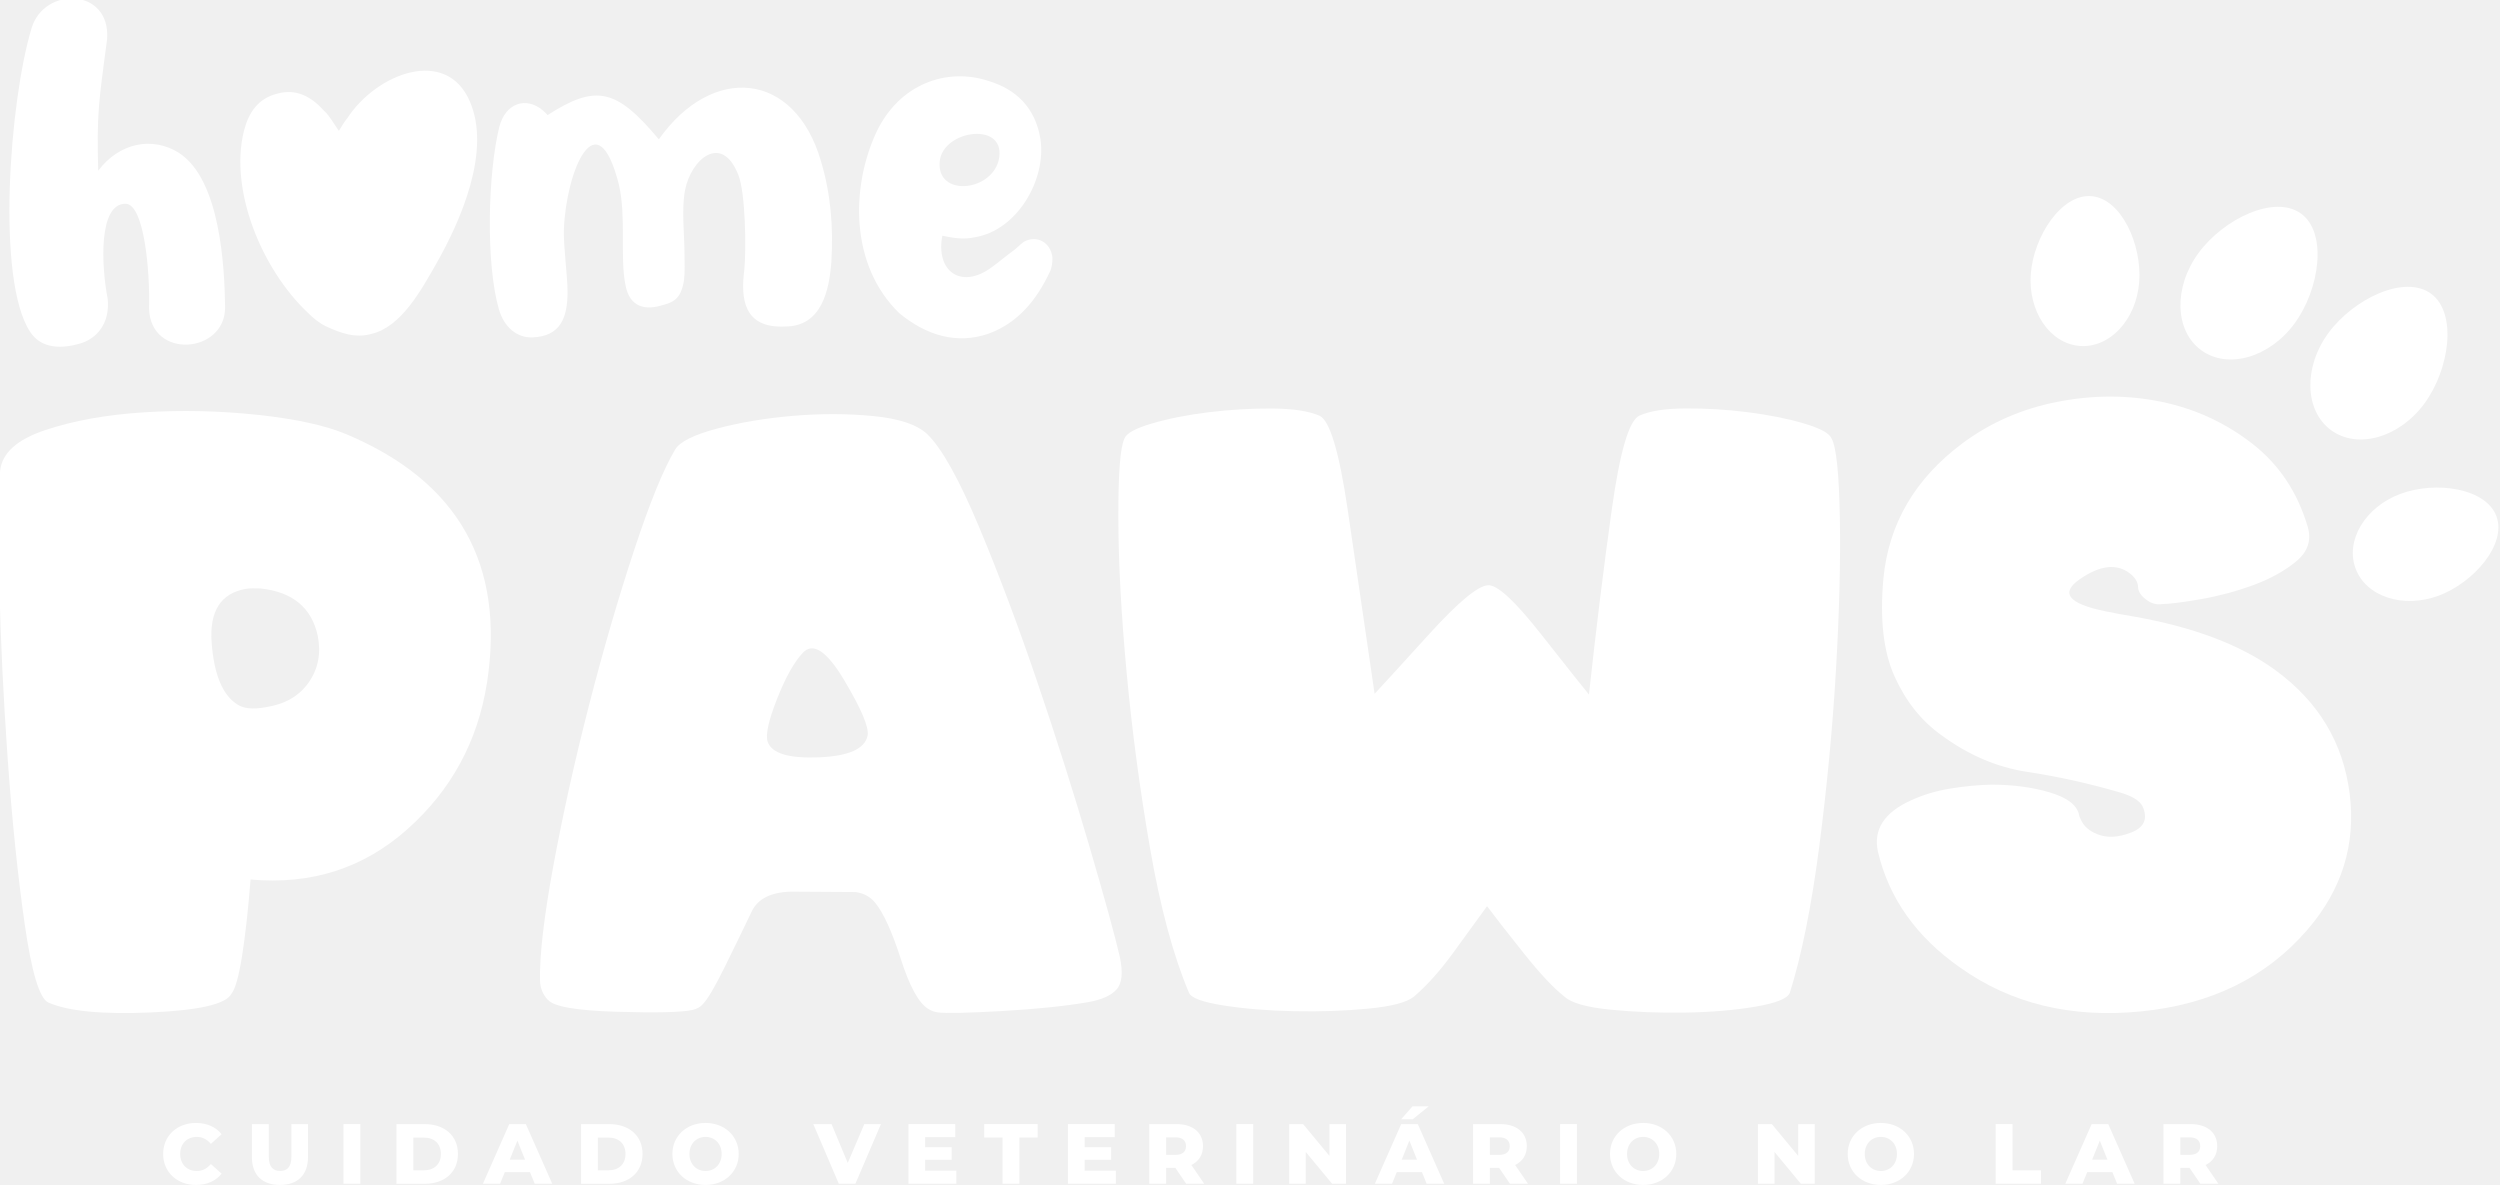
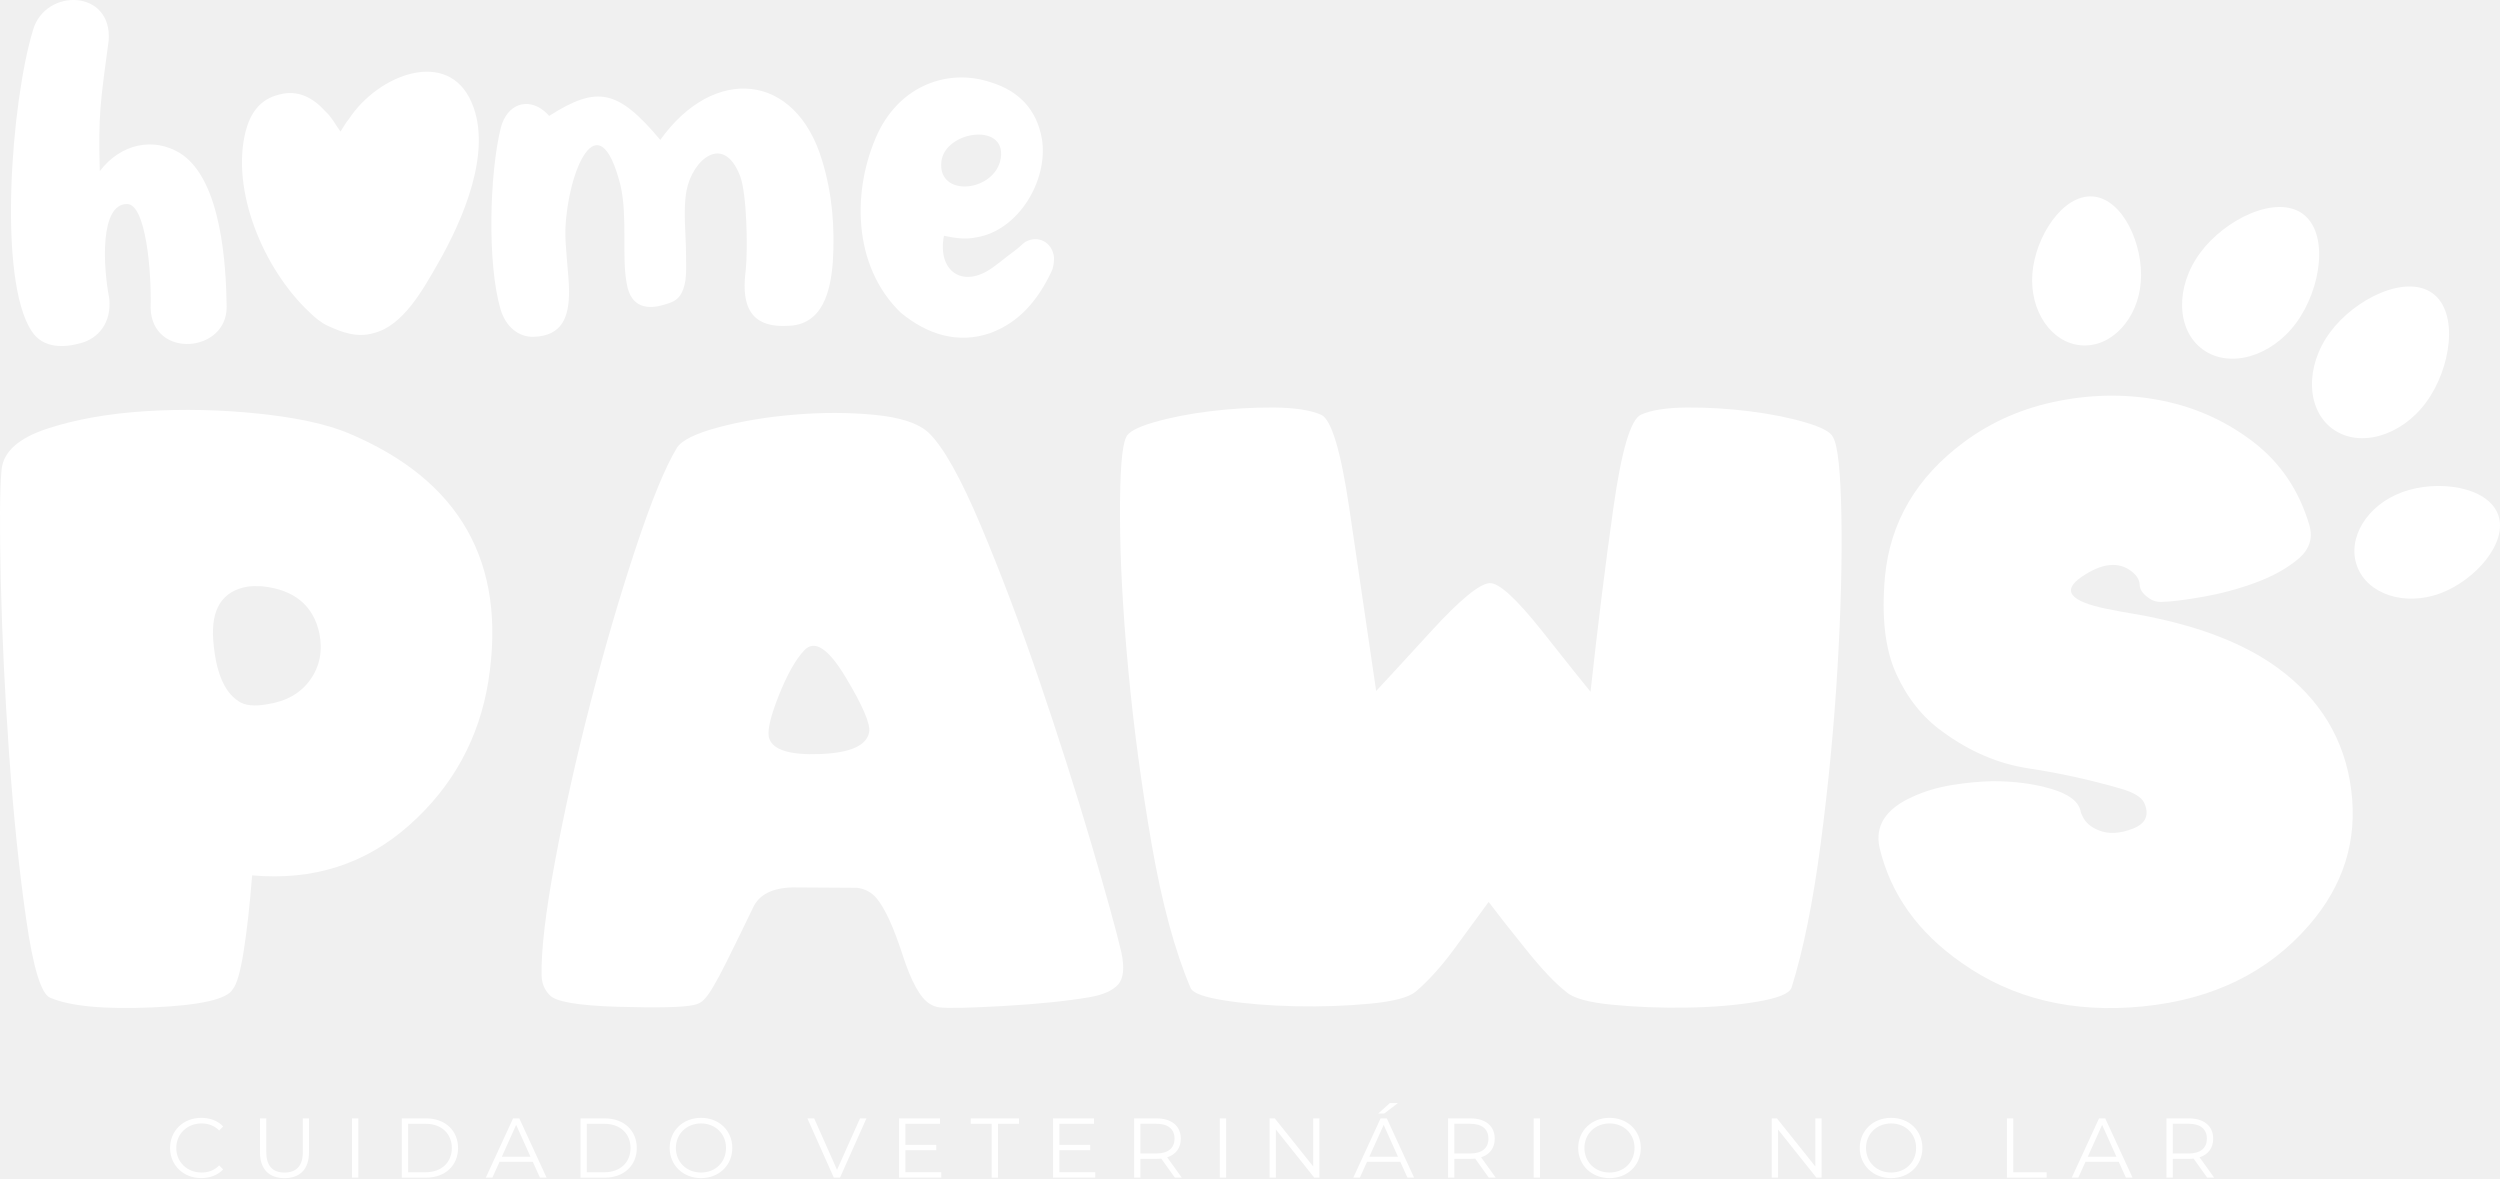
- <svg xmlns="http://www.w3.org/2000/svg" id="Camada_1" data-name="Camada 1" version="1.1" viewBox="0 0 500 237">
-   <defs>
-     <style>
-       .cls-1 {
-         fill: #fff;
-         stroke-width: 0px;
-       }
-     </style>
-   </defs>
-   <g>
-     <path class="cls-1" d="M32.63,230.79c0-3.63,2.78-6.2,6.56-6.2,2.2,0,3.97.8,5.13,2.25l-2.15,1.94c-.75-.9-1.67-1.4-2.81-1.4-1.96,0-3.32,1.36-3.32,3.41s1.36,3.41,3.32,3.41c1.14,0,2.06-.49,2.81-1.4l2.15,1.94c-1.16,1.45-2.93,2.25-5.13,2.25-3.78,0-6.56-2.57-6.56-6.2Z" />
-     <path class="cls-1" d="M50.39,231.43v-6.61h3.37v6.51c0,2.05.85,2.86,2.27,2.86s2.25-.82,2.25-2.86v-6.51h3.32v6.61c0,3.56-2.08,5.56-5.61,5.56s-5.61-1.99-5.61-5.56Z" />
-     <path class="cls-1" d="M68.7,224.82h3.37v11.93h-3.37v-11.93Z" />
-     <path class="cls-1" d="M79.29,224.82h5.64c3.95,0,6.66,2.3,6.66,5.97s-2.71,5.97-6.66,5.97h-5.64v-11.93ZM84.79,234.06c2.03,0,3.39-1.21,3.39-3.27s-1.36-3.27-3.39-3.27h-2.13v6.54h2.13Z" />
-     <path class="cls-1" d="M106,234.43h-5.04l-.94,2.32h-3.44l5.27-11.93h3.32l5.28,11.93h-3.51l-.94-2.32ZM105.01,231.94l-1.53-3.82-1.53,3.82h3.07Z" />
-     <path class="cls-1" d="M116.21,224.82h5.64c3.95,0,6.66,2.3,6.66,5.97s-2.71,5.97-6.66,5.97h-5.64v-11.93ZM121.71,234.06c2.03,0,3.39-1.21,3.39-3.27s-1.36-3.27-3.39-3.27h-2.13v6.54h2.13Z" />
-     <path class="cls-1" d="M134.48,230.79c0-3.58,2.81-6.2,6.63-6.2s6.63,2.63,6.63,6.2-2.81,6.2-6.63,6.2-6.63-2.62-6.63-6.2ZM144.33,230.79c0-2.06-1.41-3.41-3.22-3.41s-3.22,1.35-3.22,3.41,1.41,3.41,3.22,3.41,3.22-1.35,3.22-3.41Z" />
-     <path class="cls-1" d="M176.19,224.82l-5.11,11.93h-3.32l-5.1-11.93h3.65l3.24,7.77,3.31-7.77h3.34Z" />
-     <path class="cls-1" d="M191.27,234.14v2.61h-9.58v-11.93h9.36v2.61h-6.02v2.01h5.3v2.52h-5.3v2.18h6.24Z" />
-     <path class="cls-1" d="M200.5,227.5h-3.66v-2.68h10.69v2.68h-3.65v9.25h-3.37v-9.25Z" />
-     <path class="cls-1" d="M223.17,234.14v2.61h-9.58v-11.93h9.36v2.61h-6.02v2.01h5.3v2.52h-5.3v2.18h6.24Z" />
-     <path class="cls-1" d="M235.06,233.58h-1.84v3.17h-3.37v-11.93h5.45c3.26,0,5.3,1.69,5.3,4.41,0,1.76-.85,3.05-2.33,3.77l2.57,3.75h-3.61l-2.16-3.17ZM235.1,227.48h-1.87v3.49h1.87c1.4,0,2.1-.65,2.1-1.74s-.7-1.76-2.1-1.76Z" />
-     <path class="cls-1" d="M247.27,224.82h3.37v11.93h-3.37v-11.93Z" />
-     <path class="cls-1" d="M269.2,224.82v11.93h-2.78l-5.27-6.36v6.36h-3.31v-11.93h2.78l5.27,6.36v-6.36h3.31Z" />
-     <path class="cls-1" d="M284.39,234.43h-5.04l-.94,2.32h-3.44l5.27-11.93h3.32l5.28,11.93h-3.51l-.94-2.32ZM282.55,223.85h-2.32l2.28-2.59h3.24l-3.2,2.59ZM283.4,231.94l-1.53-3.82-1.53,3.82h3.07Z" />
-     <path class="cls-1" d="M299.82,233.58h-1.84v3.17h-3.37v-11.93h5.45c3.25,0,5.3,1.69,5.3,4.41,0,1.76-.85,3.05-2.33,3.77l2.57,3.75h-3.61l-2.16-3.17ZM299.85,227.48h-1.87v3.49h1.87c1.4,0,2.1-.65,2.1-1.74s-.7-1.76-2.1-1.76Z" />
-     <path class="cls-1" d="M312.02,224.82h3.37v11.93h-3.37v-11.93Z" />
-     <path class="cls-1" d="M322,230.79c0-3.58,2.81-6.2,6.63-6.2s6.63,2.63,6.63,6.2-2.81,6.2-6.63,6.2-6.63-2.62-6.63-6.2ZM331.85,230.79c0-2.06-1.41-3.41-3.22-3.41s-3.22,1.35-3.22,3.41,1.41,3.41,3.22,3.41,3.22-1.35,3.22-3.41Z" />
-     <path class="cls-1" d="M362.95,224.82v11.93h-2.78l-5.27-6.36v6.36h-3.31v-11.93h2.78l5.27,6.36v-6.36h3.31Z" />
-     <path class="cls-1" d="M369.54,230.79c0-3.58,2.81-6.2,6.63-6.2s6.63,2.63,6.63,6.2-2.81,6.2-6.63,6.2-6.63-2.62-6.63-6.2ZM379.39,230.79c0-2.06-1.41-3.41-3.22-3.41s-3.22,1.35-3.22,3.41,1.41,3.41,3.22,3.41,3.22-1.35,3.22-3.41Z" />
-     <path class="cls-1" d="M399.14,224.82h3.37v9.25h5.69v2.68h-9.07v-11.93Z" />
-     <path class="cls-1" d="M422.48,234.43h-5.04l-.94,2.32h-3.44l5.27-11.93h3.32l5.28,11.93h-3.51l-.94-2.32ZM421.49,231.94l-1.53-3.82-1.53,3.82h3.07Z" />
-     <path class="cls-1" d="M437.9,233.58h-1.84v3.17h-3.37v-11.93h5.45c3.25,0,5.3,1.69,5.3,4.41,0,1.76-.85,3.05-2.33,3.77l2.57,3.75h-3.61l-2.16-3.17ZM437.94,227.48h-1.87v3.49h1.87c1.4,0,2.1-.65,2.1-1.74s-.7-1.76-2.1-1.76Z" />
-   </g>
-   <g>
-     <path class="cls-1" d="M97.38,136.65c-1.84,11.64-7.13,21.37-15.89,29.18-8.76,7.81-19.22,11.17-31.38,10.07-.47,6.03-1.04,11.12-1.69,15.26-.66,4.14-1.38,6.69-2.16,7.63-1.1,2.05-6.48,3.28-16.12,3.7-9.65.42-16.47-.24-20.45-1.97-1.78-.79-3.37-6.04-4.76-15.77-1.39-9.73-2.52-20.67-3.38-32.84-.87-12.16-1.43-23.87-1.69-35.12s-.21-18.79.16-22.61c.37-3.57,3.39-6.29,9.08-8.18,5.69-1.89,12.28-3.07,19.78-3.54,7.5-.47,15.05-.3,22.65.51,7.6.81,13.53,2.11,17.78,3.89,22.39,9.44,31.75,26.03,28.08,49.79ZM63.56,127.21c-1.21-5.66-5.03-8.84-11.48-9.52-1.21-.05-2.18-.03-2.91.08-5.03.89-7.31,4.48-6.84,10.78.47,6.29,2.15,10.38,5.03,12.27,1.26.89,3.17,1.1,5.74.63,3.83-.58,6.7-2.21,8.61-4.92,1.91-2.7,2.53-5.81,1.85-9.32Z" />
-     <path class="cls-1" d="M109.57,199.97c-1-1.05-1.52-2.33-1.57-3.85-.1-5.09.79-12.74,2.67-22.97,1.89-10.23,4.25-20.86,7.08-31.89,2.83-11.04,5.83-21.38,9.01-31.03,3.17-9.65,5.94-16.44,8.3-20.37.94-1.52,3.71-2.9,8.3-4.13,4.59-1.23,9.66-2.08,15.22-2.56,5.56-.47,10.91-.46,16.05.04,5.14.5,8.73,1.69,10.78,3.58,2.94,2.83,6.41,9.05,10.42,18.64,4.01,9.6,7.93,20.04,11.76,31.34,3.83,11.3,7.26,22.14,10.3,32.52,3.04,10.38,5.06,17.72,6.06,22.02.68,3.15.47,5.34-.63,6.57-1.1,1.23-3.02,2.08-5.74,2.56-4.61.79-10.34,1.38-17.19,1.77-6.84.39-11.13.48-12.86.27-.68-.1-1.31-.34-1.89-.71-1.89-1.15-3.71-4.47-5.47-9.95-1.76-5.48-3.47-9.24-5.15-11.29-1-1.21-2.31-1.91-3.93-2.12l-12.9-.08c-4.04.11-6.66,1.44-7.87,4.01-1.57,3.3-3.36,6.97-5.35,11.01-1.99,4.04-3.46,6.53-4.4,7.47-.47.58-1.18.97-2.12,1.18-2.15.47-7.22.59-15.22.35-8-.24-12.55-1.04-13.65-2.4ZM160.54,130.59c-1.73,1.84-3.45,4.92-5.15,9.24-1.7,4.33-2.32,7.17-1.85,8.53.79,2.31,4.18,3.34,10.19,3.11,6-.24,9.27-1.69,9.79-4.37.31-1.62-1.26-5.34-4.72-11.13-3.46-5.79-6.21-7.59-8.26-5.39Z" />
-     <path class="cls-1" d="M357.96,198.55c-.42,1.15-2.73,2.08-6.92,2.79-4.2.71-8.89,1.1-14.08,1.18-5.19.08-10.16-.12-14.9-.59-4.75-.47-7.8-1.34-9.16-2.6-2.15-1.68-4.84-4.53-8.06-8.57-3.22-4.04-5.7-7.21-7.43-9.52-2.04,2.83-4.35,6-6.92,9.52-2.57,3.51-5.14,6.37-7.71,8.57-1.42,1.15-4.47,1.95-9.16,2.4-4.69.45-9.62.62-14.79.51-5.17-.1-9.86-.48-14.08-1.14-4.22-.66-6.54-1.51-6.96-2.56-3.15-7.45-5.74-17.09-7.79-28.94-2.05-11.85-3.61-23.57-4.68-35.16-1.08-11.59-1.63-21.85-1.65-30.79-.03-8.94.38-14.25,1.22-15.93.37-1.05,2.2-2.06,5.51-3.03,3.3-.97,7.08-1.72,11.33-2.24,4.25-.52,8.47-.77,12.66-.75,4.19.03,7.37.51,9.52,1.45,2.04.94,3.92,7.18,5.62,18.72,1.7,11.54,3.5,23.83,5.39,36.89,1.52-1.62,5.16-5.61,10.93-11.96,5.77-6.34,9.67-9.6,11.72-9.75,1.84-.16,5.36,3.08,10.58,9.71,5.22,6.63,8.43,10.68,9.64,12.15,1.42-13.06,2.94-25.38,4.56-36.97,1.62-11.59,3.46-17.85,5.51-18.8,2.04-.94,5.12-1.43,9.24-1.45,4.12-.03,8.26.22,12.43.75,4.17.53,7.9,1.27,11.21,2.24,3.3.97,5.16,1.98,5.58,3.03.94,1.68,1.49,6.96,1.65,15.85s-.11,19.11-.79,30.67c-.68,11.56-1.8,23.28-3.34,35.16-1.55,11.88-3.5,21.59-5.86,29.14Z" />
-     <path class="cls-1" d="M432.29,120.84c-1.1.11-2.1-.18-2.99-.87-1.1-.79-1.67-1.65-1.69-2.6-.03-.94-.56-1.84-1.61-2.67-2.62-2.04-5.95-1.68-9.99,1.1-4.04,2.78-2.36,4.93,5.03,6.45.79.16,1.65.33,2.6.51.94.18,1.91.35,2.91.51,12.06,2.1,21.58,5.69,28.55,10.78,8.6,6.29,13.54,14.51,14.83,24.66,1.28,10.15-1.53,19.23-8.46,27.25-8.18,9.49-19.26,14.93-33.23,16.32-13.97,1.39-26.05-1.53-36.22-8.77-8.76-6.13-14.24-13.87-16.44-23.2-.94-4.4,1.26-7.81,6.61-10.23,2.36-1.1,4.97-1.89,7.83-2.36,2.86-.47,5.6-.73,8.22-.79,4.3,0,8.18.51,11.64,1.53,3.46,1.02,5.43,2.48,5.9,4.37.05.37.18.73.39,1.1.58,1.31,1.68,2.28,3.3,2.91,1.94.79,4.21.67,6.8-.35,2.6-1.02,3.34-2.77,2.24-5.23-.58-1.15-2.15-2.1-4.72-2.83-6.14-1.78-12.24-3.13-18.33-4.05-6.08-.92-11.85-3.39-17.3-7.43-3.93-2.83-7.01-6.71-9.24-11.64-2.23-4.93-2.98-11.46-2.24-19.59,1.05-10.96,6.32-19.98,15.81-27.06,5.56-4.14,11.9-6.91,19.03-8.3,7.13-1.39,14.05-1.39,20.76,0,6.71,1.39,12.75,4.17,18.13,8.34s9.08,9.71,11.13,16.64c.79,2.67.04,4.97-2.24,6.88-2.28,1.91-5.13,3.5-8.53,4.76-3.41,1.26-6.9,2.2-10.46,2.83-3.57.63-6.24.97-8.02,1.02Z" />
-   </g>
-   <g>
-     <path class="cls-1" d="M486.2,58.73c5.31,3.88,3.71,15.11-1.3,21.95-5.01,6.84-13.37,9.24-18.68,5.36s-5.56-12.58-.55-19.42c5.01-6.84,15.22-11.77,20.53-7.89Z" />
-     <path class="cls-1" d="M460.22,42.73c5.31,3.88,3.71,15.11-1.3,21.95-5.01,6.84-13.37,9.24-18.68,5.36-5.31-3.88-5.56-12.58-.55-19.42,5.01-6.84,15.22-11.77,20.53-7.89Z" />
-     <path class="cls-1" d="M406.16,54.77c.58-7.51,6.11-16,12.1-15.54,5.99.46,10.16,9.69,9.58,17.2-.58,7.51-5.9,13.22-11.88,12.76-5.99-.46-10.37-6.92-9.8-14.43Z" />
-     <path class="cls-1" d="M487.67,119.15c-7.06,2.61-14.48.17-16.56-5.46-2.08-5.63,1.95-12.32,9.01-14.93,7.06-2.61,17.09-1.13,19.17,4.5,2.08,5.63-4.56,13.28-11.62,15.9Z" />
-   </g>
-   <g>
-     <path class="cls-1" d="M35.79,30.57c-5.35-3.36-11.96-1.99-16.15,3.57-.31-11.43.11-13.74,1.78-26.32.73-10.28-12.58-10.59-15.1-2.2-4.4,14.47-7.13,50.34-.31,60.72,2.31,3.57,6.5,3.36,9.86,2.41,3.46-.94,6.19-4.09,5.66-9.02-1.26-6.5-1.89-18.98,3.56-18.98,3.78,0,4.93,13.63,4.72,20.97.31,10.28,15.31,9.02,15.21-.31-.11-7.97-.94-25.48-9.23-30.83Z" />
-     <path class="cls-1" d="M69.45,23.65c-.63.73-1.05,1.57-1.68,2.52-1.05-1.47-1.78-2.94-2.94-3.99-2.52-2.83-5.56-4.51-9.33-3.46-3.88.94-5.77,3.78-6.71,7.45-2.94,11.75,3.46,27.58,12.79,36.39,1.05,1.05,2.31,2.1,3.67,2.73,2.94,1.36,5.87,2.41,9.12,1.47,5.98-1.47,9.96-8.91,12.9-14.05,4.83-8.49,11.01-22.44,6.71-32.4-4.72-11.01-18.67-5.66-24.54,3.36Z" />
-     <path class="cls-1" d="M131.74,27.84c-8.49-10.17-12.58-11.01-22.23-4.82-.21-.31-.52-.52-.94-.94-3.36-2.83-7.45-1.47-8.7,3.25-2.31,9.33-2.73,27.37-.1,36.49,1.05,3.67,3.67,5.77,6.71,5.66,5.66-.21,7.03-3.99,7.03-9.12,0-3.25-.84-9.02-.73-12.48.42-11.64,6.61-26.43,11.01-8.91,1.47,6.4.21,14.37,1.26,19.82.84,5.03,4.4,5.14,7.24,4.3,2.31-.63,3.88-1.15,4.51-5.03.21-1.78.1-3.57.1-5.24,0-3.88-.63-8.91.11-12.79,1.15-6.08,7.34-11.64,10.7-2.94,1.36,3.57,1.57,14.47,1.15,18.88-.73,5.66-.21,11.75,8.18,11.33,7.34,0,8.81-7.34,9.23-12.9.42-6.92-.1-13.63-2.1-20.24-5.24-17.93-21.71-19.4-32.4-4.3Z" />
-     <path class="cls-1" d="M204.72,48.4c-.73.52-1.26,1.15-1.99,1.68-1.57,1.15-3.04,2.41-4.51,3.46-6.08,4.4-11.12.63-9.75-6.4,1.99.42,4.19.84,6.5.31,8.39-1.36,14.37-11.43,13.11-19.72-1.05-6.19-4.82-9.86-10.38-11.54-8.28-2.73-17.83.52-22.44,10.28-5.14,11.12-5.24,26.64,4.61,36.18,5.35,4.4,11.43,6.29,17.83,4.09,5.98-2.2,9.65-6.82,12.27-12.37.42-.84.52-1.89.52-2.83-.32-3.15-3.25-4.61-5.77-3.15ZM187.94,32.35c.52-6.5,13.84-8.28,11.75-.1-1.78,6.19-12.37,7.03-11.75.1Z" />
+ <svg xmlns="http://www.w3.org/2000/svg" width="174" height="82" viewBox="0 0 174 82" fill="none">
+   <g id="Logo">
+     <path id="Vector" d="M11.837 79.9C11.837 78.693 12.763 77.802 14.012 77.802C14.617 77.802 15.163 78.003 15.531 78.403L15.252 78.681C14.914 78.34 14.499 78.192 14.025 78.192C13.022 78.192 12.269 78.923 12.269 79.9C12.269 80.876 13.022 81.608 14.025 81.608C14.499 81.608 14.914 81.46 15.252 81.112L15.531 81.389C15.163 81.789 14.617 81.995 14.007 81.995C12.763 81.995 11.837 81.105 11.837 79.897V79.9Z" fill="white" />
+     <path id="Vector_2" d="M18.094 80.202V77.839H18.534V80.184C18.534 81.163 18.996 81.61 19.803 81.61C20.611 81.61 21.077 81.161 21.077 80.184V77.839H21.505V80.202C21.505 81.387 20.865 82 19.803 82C18.741 82 18.094 81.387 18.094 80.202Z" fill="white" />
+     <path id="Vector_3" d="M24.5 77.839H24.94V81.963H24.5V77.839Z" fill="white" />
+     <path id="Vector_4" d="M27.965 77.839H29.656C30.985 77.839 31.881 78.688 31.881 79.902C31.881 81.117 30.985 81.966 29.656 81.966H27.965V77.841V77.839ZM29.632 81.588C30.735 81.588 31.447 80.894 31.447 79.902C31.447 78.911 30.735 78.217 29.632 78.217H28.404V81.588H29.632Z" fill="white" />
+     <path id="Vector_5" d="M37.082 80.862H34.768L34.269 81.963H33.812L35.711 77.839H36.144L38.042 81.963H37.581L37.082 80.862ZM36.921 80.508L35.924 78.293L34.928 80.508H36.921Z" fill="white" />
+     <path id="Vector_6" d="M40.403 77.839H42.095C43.423 77.839 44.32 78.688 44.32 79.902C44.32 81.117 43.423 81.966 42.095 81.966H40.403V77.841V77.839ZM42.07 81.588C43.174 81.588 43.885 80.894 43.885 79.902C43.885 78.911 43.174 78.217 42.07 78.217H40.843V81.588H42.07Z" fill="white" />
+     <path id="Vector_7" d="M46.609 79.9C46.609 78.698 47.535 77.802 48.792 77.802C50.049 77.802 50.968 78.693 50.968 79.9C50.968 81.107 50.037 81.998 48.792 81.998C47.547 81.998 46.609 81.102 46.609 79.9ZM50.531 79.9C50.531 78.916 49.79 78.192 48.792 78.192C47.794 78.192 47.041 78.916 47.041 79.9C47.041 80.884 47.789 81.608 48.792 81.608C49.795 81.608 50.531 80.884 50.531 79.9Z" fill="white" />
+     <path id="Vector_8" d="M60.305 77.839L58.465 81.963H58.033L56.193 77.839H56.667L58.257 81.421L59.858 77.839H60.302H60.305Z" fill="white" />
+     <path id="Vector_9" d="M65.513 81.585V81.963H62.576V77.839H65.424V78.217H63.016V79.684H65.162V80.055H63.016V81.585H65.513Z" fill="white" />
+     <path id="Vector_10" d="M69.024 78.217H67.565V77.839H70.921V78.217H69.461V81.966H69.022V78.217H69.024Z" fill="white" />
+     <path id="Vector_11" d="M76.23 81.585V81.963H73.294V77.839H76.141V78.217H73.733V79.684H75.879V80.055H73.733V81.585H76.23Z" fill="white" />
+     <path id="Vector_12" d="M81.771 81.963L80.823 80.638C80.717 80.651 80.611 80.656 80.49 80.656H79.374V81.963H78.934V77.839H80.487C81.544 77.839 82.184 78.369 82.184 79.252C82.184 79.9 81.841 80.354 81.236 80.548L82.251 81.961H81.769L81.771 81.963ZM81.747 79.252C81.747 78.592 81.307 78.214 80.477 78.214H79.374V80.283H80.477C81.307 80.283 81.747 79.9 81.747 79.252Z" fill="white" />
+     <path id="Vector_13" d="M84.898 77.839H85.337V81.963H84.898V77.839Z" fill="white" />
+     <path id="Vector_14" d="M91.832 77.839V81.963H91.472L88.802 78.617V81.963H88.362V77.839H88.725L91.4 81.186V77.839H91.832Z" fill="white" />
+     <path id="Vector_15" d="M97.46 80.862H95.146L94.647 81.963H94.19L96.089 77.839H96.522L98.421 81.963H97.959L97.46 80.862ZM97.299 80.508L96.304 78.293L95.306 80.508H97.299ZM96.339 77.503H95.924L96.736 76.772H97.299L96.339 77.503Z" fill="white" />
+     <path id="Vector_16" d="M103.619 81.963L102.67 80.638C102.564 80.651 102.456 80.656 102.337 80.656H101.223V81.963H100.784V77.839H102.337C103.394 77.839 104.034 78.369 104.034 79.252C104.034 79.9 103.69 80.354 103.085 80.548L104.1 81.961H103.619V81.963ZM103.594 79.252C103.594 78.592 103.154 78.214 102.325 78.214H101.221V80.283H102.325C103.154 80.283 103.594 79.9 103.594 79.252Z" fill="white" />
+     <path id="Vector_17" d="M106.745 77.839H107.185V81.963H106.745V77.839Z" fill="white" />
+     <path id="Vector_18" d="M109.842 79.9C109.842 78.698 110.768 77.802 112.025 77.802C113.282 77.802 114.2 78.693 114.2 79.9C114.2 81.107 113.269 81.998 112.025 81.998C110.78 81.998 109.842 81.102 109.842 79.9ZM113.763 79.9C113.763 78.916 113.022 78.192 112.025 78.192C111.027 78.192 110.276 78.916 110.276 79.9C110.276 80.884 111.025 81.608 112.025 81.608C113.025 81.608 113.763 80.884 113.763 79.9Z" fill="white" />
+     <path id="Vector_19" d="M126.782 77.839V81.963H126.421L123.752 78.617V81.963H123.312V77.839H123.673L126.347 81.186V77.839H126.78H126.782Z" fill="white" />
+     <path id="Vector_20" d="M129.439 79.9C129.439 78.698 130.365 77.802 131.622 77.802C132.879 77.802 133.798 78.693 133.798 79.9C133.798 81.107 132.867 81.998 131.622 81.998C130.378 81.998 129.439 81.102 129.439 79.9ZM133.361 79.9C133.361 78.916 132.62 78.192 131.622 78.192C130.625 78.192 129.874 78.916 129.874 79.9C129.874 80.884 130.622 81.608 131.622 81.608C132.622 81.608 133.361 80.884 133.361 79.9Z" fill="white" />
+     <path id="Vector_21" d="M139.682 77.839H140.122V81.588H142.446V81.966H139.682V77.841V77.839Z" fill="white" />
+     <path id="Vector_22" d="M147.464 80.862H145.15L144.651 81.963H144.194L146.093 77.839H146.525L148.424 81.963H147.962L147.464 80.862ZM147.303 80.508L146.308 78.293L145.31 80.508H147.303Z" fill="white" />
+     <path id="Vector_23" d="M153.622 81.963L152.674 80.638C152.568 80.651 152.459 80.656 152.341 80.656H151.227V81.963H150.788V77.839H152.341C153.398 77.839 154.037 78.369 154.037 79.252C154.037 79.9 153.694 80.354 153.089 80.548L154.104 81.961H153.622V81.963ZM153.598 79.252C153.598 78.592 153.158 78.214 152.328 78.214H151.225V80.283H152.328C153.158 80.283 153.598 79.9 153.598 79.252Z" fill="white" />
+     <path id="Vector_24" d="M34 47.356C33.36 51.379 31.518 54.743 28.471 57.444C25.424 60.145 21.784 61.306 17.549 60.925C17.383 63.011 17.188 64.77 16.961 66.2C16.734 67.633 16.482 68.511 16.208 68.838C15.825 69.544 13.953 69.971 10.597 70.116C7.239 70.26 4.868 70.035 3.48 69.436C2.86 69.164 2.307 67.346 1.823 63.985C1.339 60.621 0.946 56.838 0.645 52.63C0.344 48.425 0.149 44.377 0.057 40.489C-0.034 36.6 -0.017 33.995 0.112 32.67C0.24 31.438 1.292 30.494 3.273 29.841C5.253 29.188 7.547 28.781 10.158 28.617C12.768 28.455 15.395 28.514 18.04 28.793C20.685 29.075 22.747 29.524 24.226 30.14C32.017 33.403 35.274 39.142 33.998 47.353L34 47.356ZM22.231 44.093C21.811 42.135 20.48 41.038 18.235 40.803C17.815 40.785 17.477 40.793 17.223 40.83C15.472 41.139 14.677 42.38 14.842 44.556C15.008 46.733 15.59 48.146 16.593 48.798C17.03 49.107 17.697 49.178 18.591 49.017C19.922 48.818 20.922 48.251 21.589 47.316C22.255 46.382 22.468 45.309 22.231 44.095V44.093Z" fill="white" />
+     <path id="Vector_25" d="M38.242 69.245C37.894 68.882 37.714 68.438 37.694 67.913C37.657 66.153 37.968 63.506 38.625 59.971C39.282 56.436 40.105 52.761 41.09 48.943C42.075 45.128 43.12 41.551 44.224 38.214C45.327 34.878 46.29 32.532 47.11 31.171C47.439 30.646 48.402 30.17 49.997 29.743C51.592 29.316 53.358 29.021 55.294 28.86C57.228 28.698 59.09 28.7 60.877 28.874C62.665 29.046 63.915 29.458 64.626 30.111C65.648 31.09 66.856 33.239 68.254 36.556C69.651 39.873 71.014 43.487 72.346 47.392C73.677 51.301 74.872 55.047 75.931 58.636C76.988 62.226 77.692 64.765 78.04 66.252C78.277 67.338 78.203 68.097 77.82 68.523C77.438 68.95 76.771 69.245 75.823 69.407C74.217 69.679 72.225 69.883 69.841 70.018C67.461 70.153 65.969 70.184 65.367 70.113C65.13 70.076 64.91 69.996 64.71 69.868C64.053 69.468 63.419 68.322 62.809 66.428C62.196 64.534 61.599 63.234 61.016 62.525C60.67 62.108 60.213 61.863 59.648 61.791L55.158 61.764C53.753 61.801 52.839 62.263 52.422 63.151C51.874 64.291 51.254 65.562 50.56 66.958C49.866 68.354 49.355 69.215 49.027 69.542C48.861 69.74 48.617 69.878 48.288 69.949C47.54 70.111 45.774 70.153 42.991 70.072C40.208 69.991 38.625 69.713 38.242 69.242V69.245ZM55.978 45.261C55.376 45.896 54.778 46.961 54.185 48.455C53.593 49.951 53.378 50.935 53.541 51.406C53.815 52.204 54.995 52.562 57.084 52.481C59.173 52.4 60.309 51.897 60.492 50.972C60.601 50.41 60.055 49.127 58.85 47.125C57.645 45.123 56.687 44.5 55.976 45.263L55.978 45.261Z" fill="white" />
+     <path id="Vector_26" d="M124.681 68.757C124.535 69.156 123.732 69.478 122.273 69.723C120.813 69.969 119.179 70.103 117.373 70.13C115.568 70.157 113.837 70.089 112.188 69.927C110.536 69.765 109.474 69.466 109 69.029C108.251 68.45 107.315 67.461 106.194 66.065C105.073 64.669 104.209 63.573 103.609 62.775C102.898 63.754 102.095 64.851 101.201 66.065C100.307 67.28 99.413 68.268 98.519 69.029C98.025 69.429 96.963 69.704 95.331 69.858C93.699 70.013 91.983 70.072 90.185 70.035C88.387 69.998 86.755 69.868 85.285 69.64C83.816 69.414 83.009 69.12 82.863 68.757C81.769 66.183 80.865 62.846 80.154 58.749C79.443 54.652 78.9 50.602 78.527 46.595C78.151 42.589 77.961 39.041 77.951 35.95C77.941 32.859 78.085 31.023 78.376 30.444C78.504 30.081 79.141 29.733 80.292 29.397C81.443 29.061 82.757 28.803 84.234 28.622C85.713 28.44 87.18 28.354 88.639 28.364C90.098 28.374 91.202 28.541 91.951 28.867C92.662 29.193 93.314 31.35 93.906 35.339C94.499 39.328 95.124 43.577 95.781 48.092C96.309 47.53 97.578 46.151 99.586 43.958C101.594 41.764 102.952 40.641 103.666 40.587C104.305 40.533 105.53 41.651 107.348 43.945C109.163 46.239 110.281 47.64 110.701 48.146C111.195 43.631 111.723 39.372 112.289 35.366C112.854 31.36 113.494 29.193 114.205 28.867C114.916 28.541 115.988 28.374 117.42 28.364C118.853 28.354 120.295 28.442 121.744 28.622C123.194 28.803 124.495 29.061 125.644 29.397C126.794 29.733 127.441 30.081 127.587 30.444C127.916 31.026 128.108 32.851 128.162 35.923C128.217 38.995 128.125 42.53 127.888 46.529C127.651 50.525 127.264 54.578 126.725 58.685C126.187 62.792 125.508 66.149 124.686 68.761L124.681 68.757Z" fill="white" />
+     <path id="Vector_27" d="M150.548 41.889C150.165 41.926 149.817 41.826 149.508 41.59C149.126 41.318 148.928 41.019 148.921 40.692C148.911 40.366 148.726 40.057 148.36 39.767C147.446 39.061 146.288 39.188 144.883 40.148C143.478 41.109 144.063 41.853 146.634 42.378C146.908 42.432 147.209 42.491 147.538 42.554C147.866 42.618 148.204 42.677 148.55 42.731C152.746 43.457 156.06 44.699 158.487 46.455C161.48 48.631 163.199 51.472 163.646 54.981C164.093 58.489 163.113 61.63 160.702 64.404C157.855 67.684 154 69.566 149.138 70.047C144.276 70.528 140.073 69.517 136.534 67.015C133.487 64.895 131.58 62.221 130.815 58.992C130.486 57.468 131.252 56.291 133.114 55.457C133.936 55.077 134.842 54.804 135.838 54.642C136.833 54.478 137.786 54.389 138.697 54.37C140.194 54.37 141.544 54.547 142.747 54.9C143.952 55.253 144.636 55.756 144.799 56.409C144.816 56.536 144.863 56.664 144.935 56.789C145.135 57.243 145.518 57.577 146.083 57.795C146.757 58.067 147.548 58.025 148.451 57.672C149.355 57.319 149.615 56.715 149.232 55.864C149.032 55.467 148.484 55.14 147.59 54.885C145.454 54.269 143.327 53.803 141.211 53.484C139.095 53.168 137.087 52.312 135.191 50.916C133.822 49.937 132.751 48.595 131.975 46.892C131.2 45.189 130.941 42.93 131.195 40.121C131.56 36.333 133.393 33.214 136.697 30.766C138.63 29.333 140.838 28.376 143.32 27.898C145.802 27.417 148.209 27.417 150.546 27.898C152.882 28.379 154.983 29.338 156.855 30.78C158.727 32.223 160.016 34.139 160.727 36.531C161.001 37.456 160.739 38.249 159.947 38.911C159.154 39.574 158.164 40.121 156.976 40.557C155.791 40.992 154.576 41.318 153.336 41.536C152.094 41.755 151.165 41.872 150.543 41.889H150.548Z" fill="white" />
+     <path id="Vector_28" d="M169.308 20.415C171.156 21.757 170.597 25.638 168.857 28.003C167.116 30.368 164.204 31.2 162.357 29.856C160.51 28.511 160.423 25.506 162.164 23.141C163.905 20.776 167.459 19.07 169.308 20.413V20.415Z" fill="white" />
+     <path id="Vector_29" d="M160.268 14.883C162.115 16.225 161.557 20.106 159.816 22.471C158.075 24.836 155.163 25.668 153.316 24.323C151.469 22.981 151.383 19.973 153.124 17.608C154.865 15.243 158.418 13.538 160.268 14.88V14.883Z" fill="white" />
+     <path id="Vector_30" d="M141.453 19.048C141.653 16.453 143.579 13.516 145.663 13.675C147.748 13.835 149.2 17.027 149 19.622C148.8 22.218 146.948 24.193 144.863 24.036C142.779 23.877 141.253 21.644 141.453 19.048Z" fill="white" />
+     <path id="Vector_31" d="M169.82 41.306C167.362 42.208 164.782 41.364 164.056 39.416C163.33 37.468 164.735 35.157 167.192 34.255C169.649 33.352 173.139 33.862 173.865 35.81C174.591 37.758 172.277 40.403 169.82 41.306Z" fill="white" />
+     <path id="Vector_32" d="M12.565 10.68C10.703 9.519 8.404 9.991 6.945 11.912C6.836 7.959 6.982 7.162 7.565 2.812C7.819 -0.741 3.186 -0.851 2.31 2.051C0.776 7.054 -0.172 19.456 2.201 23.045C3.003 24.277 4.463 24.206 5.631 23.879C6.836 23.553 7.784 22.466 7.602 20.761C7.165 18.514 6.945 14.198 8.841 14.198C10.155 14.198 10.557 18.911 10.483 21.45C10.592 25.003 15.812 24.569 15.775 21.342C15.738 18.587 15.447 12.532 12.565 10.682V10.68Z" fill="white" />
+     <path id="Vector_33" d="M24.28 8.288C24.061 8.541 23.915 8.833 23.697 9.159C23.332 8.651 23.078 8.143 22.675 7.78C21.798 6.801 20.741 6.222 19.428 6.583C18.077 6.909 17.42 7.888 17.092 9.156C16.069 13.217 18.297 18.693 21.544 21.737C21.91 22.101 22.347 22.464 22.821 22.68C23.843 23.151 24.866 23.514 25.997 23.187C28.076 22.68 29.464 20.106 30.486 18.33C32.165 15.393 34.319 10.569 32.822 7.125C31.18 3.317 26.327 5.167 24.283 8.285L24.28 8.288Z" fill="white" />
+     <path id="Vector_34" d="M45.957 9.738C43.001 6.222 41.579 5.93 38.22 8.069C38.146 7.962 38.038 7.888 37.892 7.743C36.724 6.764 35.301 7.235 34.862 8.867C34.059 12.093 33.914 18.33 34.825 21.485C35.19 22.753 36.102 23.479 37.161 23.442C39.132 23.369 39.606 22.064 39.606 20.287C39.606 19.164 39.314 17.169 39.351 15.972C39.497 11.948 41.65 6.835 43.184 12.89C43.695 15.101 43.258 17.858 43.621 19.743C43.912 21.482 45.154 21.519 46.14 21.23C46.942 21.011 47.491 20.83 47.71 19.49C47.785 18.874 47.747 18.258 47.747 17.677C47.747 16.335 47.528 14.595 47.785 13.254C48.184 11.151 50.338 9.23 51.506 12.238C51.98 13.469 52.054 17.24 51.908 18.764C51.652 20.722 51.834 22.824 54.756 22.679C57.312 22.679 57.82 20.143 57.966 18.219C58.112 15.827 57.929 13.506 57.235 11.222C55.41 5.022 49.681 4.515 45.959 9.735L45.957 9.738Z" fill="white" />
+     <path id="Vector_35" d="M71.355 16.843C71.101 17.024 70.918 17.243 70.661 17.422C70.113 17.822 69.602 18.256 69.093 18.619C66.977 20.143 65.224 18.837 65.7 16.409C66.394 16.553 67.16 16.698 67.962 16.517C70.881 16.046 72.963 12.564 72.523 9.701C72.158 7.562 70.844 6.293 68.911 5.712C66.029 4.77 62.707 5.893 61.1 9.264C59.312 13.109 59.275 18.474 62.705 21.774C64.567 23.298 66.683 23.95 68.908 23.187C70.987 22.427 72.266 20.83 73.178 18.909C73.323 18.619 73.361 18.256 73.361 17.93C73.252 16.843 72.23 16.335 71.353 16.843H71.355ZM65.515 11.296C65.698 9.048 70.333 8.433 69.602 11.259C68.982 13.398 65.295 13.688 65.515 11.296Z" fill="white" />
+     <path id="Vector_36" d="M71.034 61.642C71.511 61.642 71.511 60.906 71.034 60.906C70.558 60.906 70.558 61.642 71.034 61.642Z" fill="white" />
  </g>
</svg>
